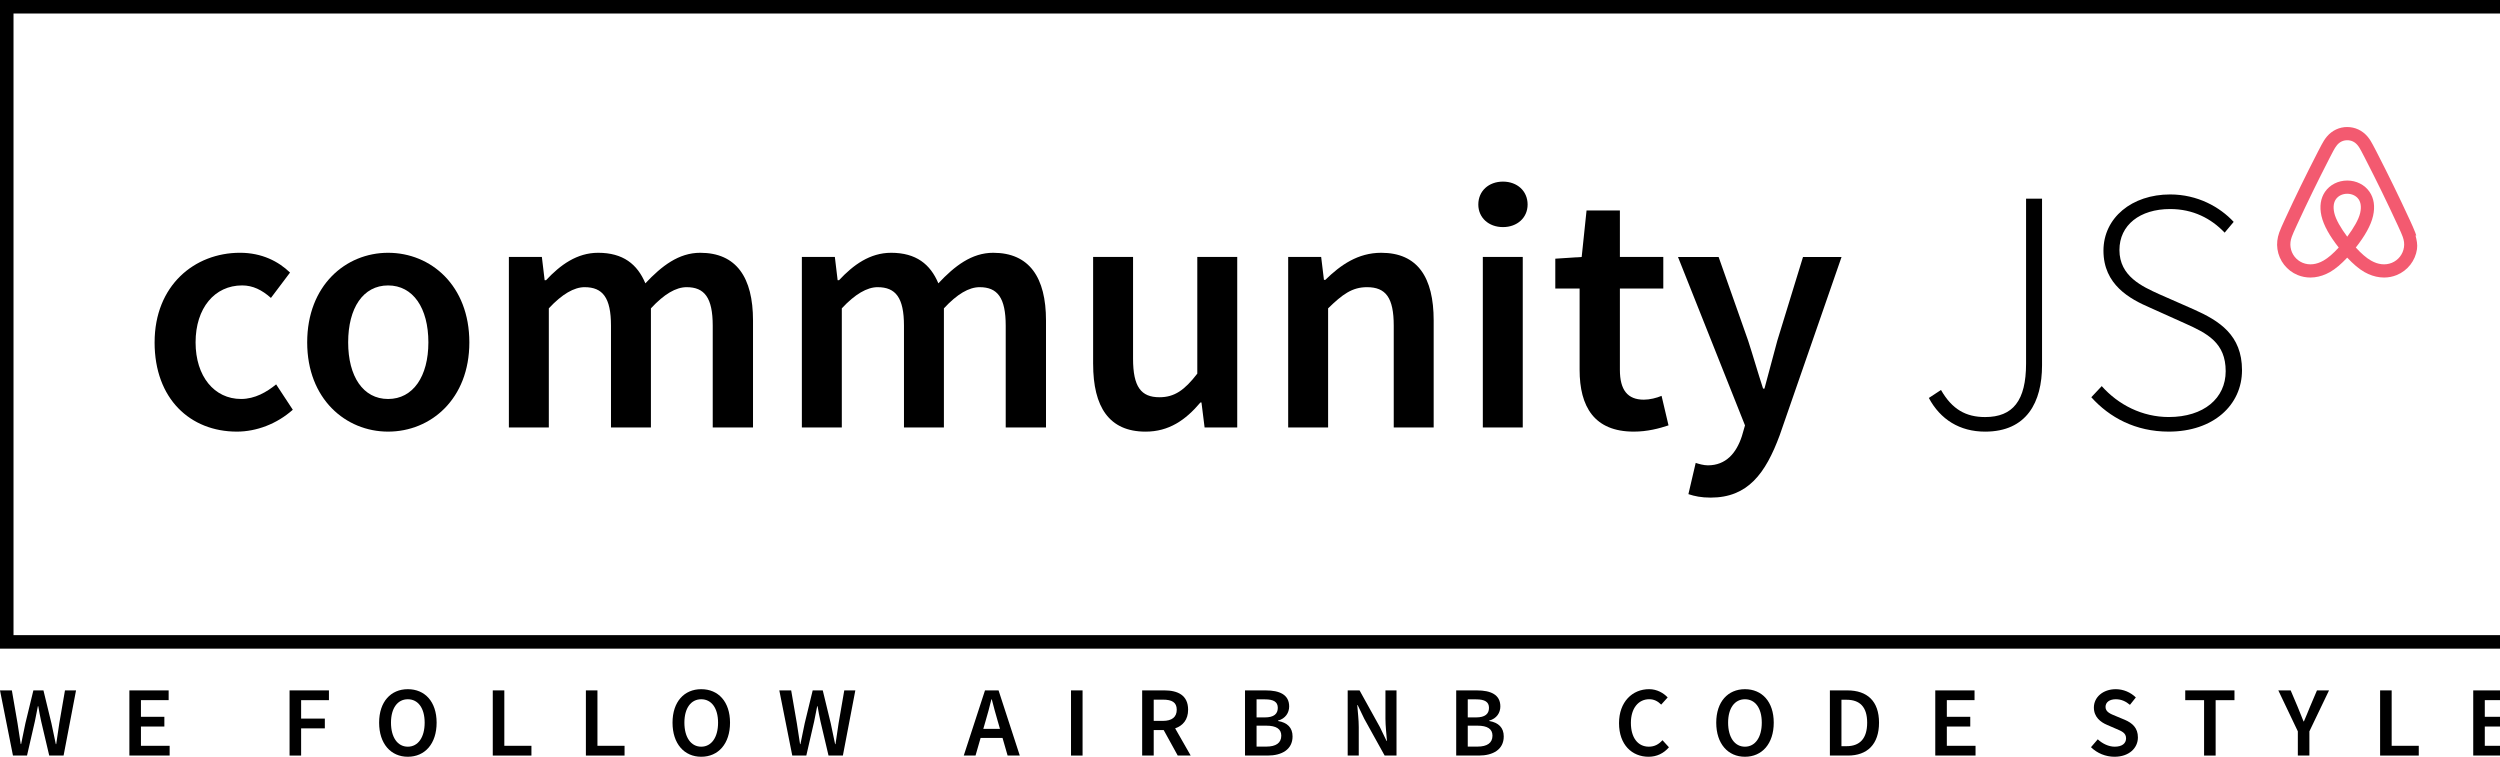
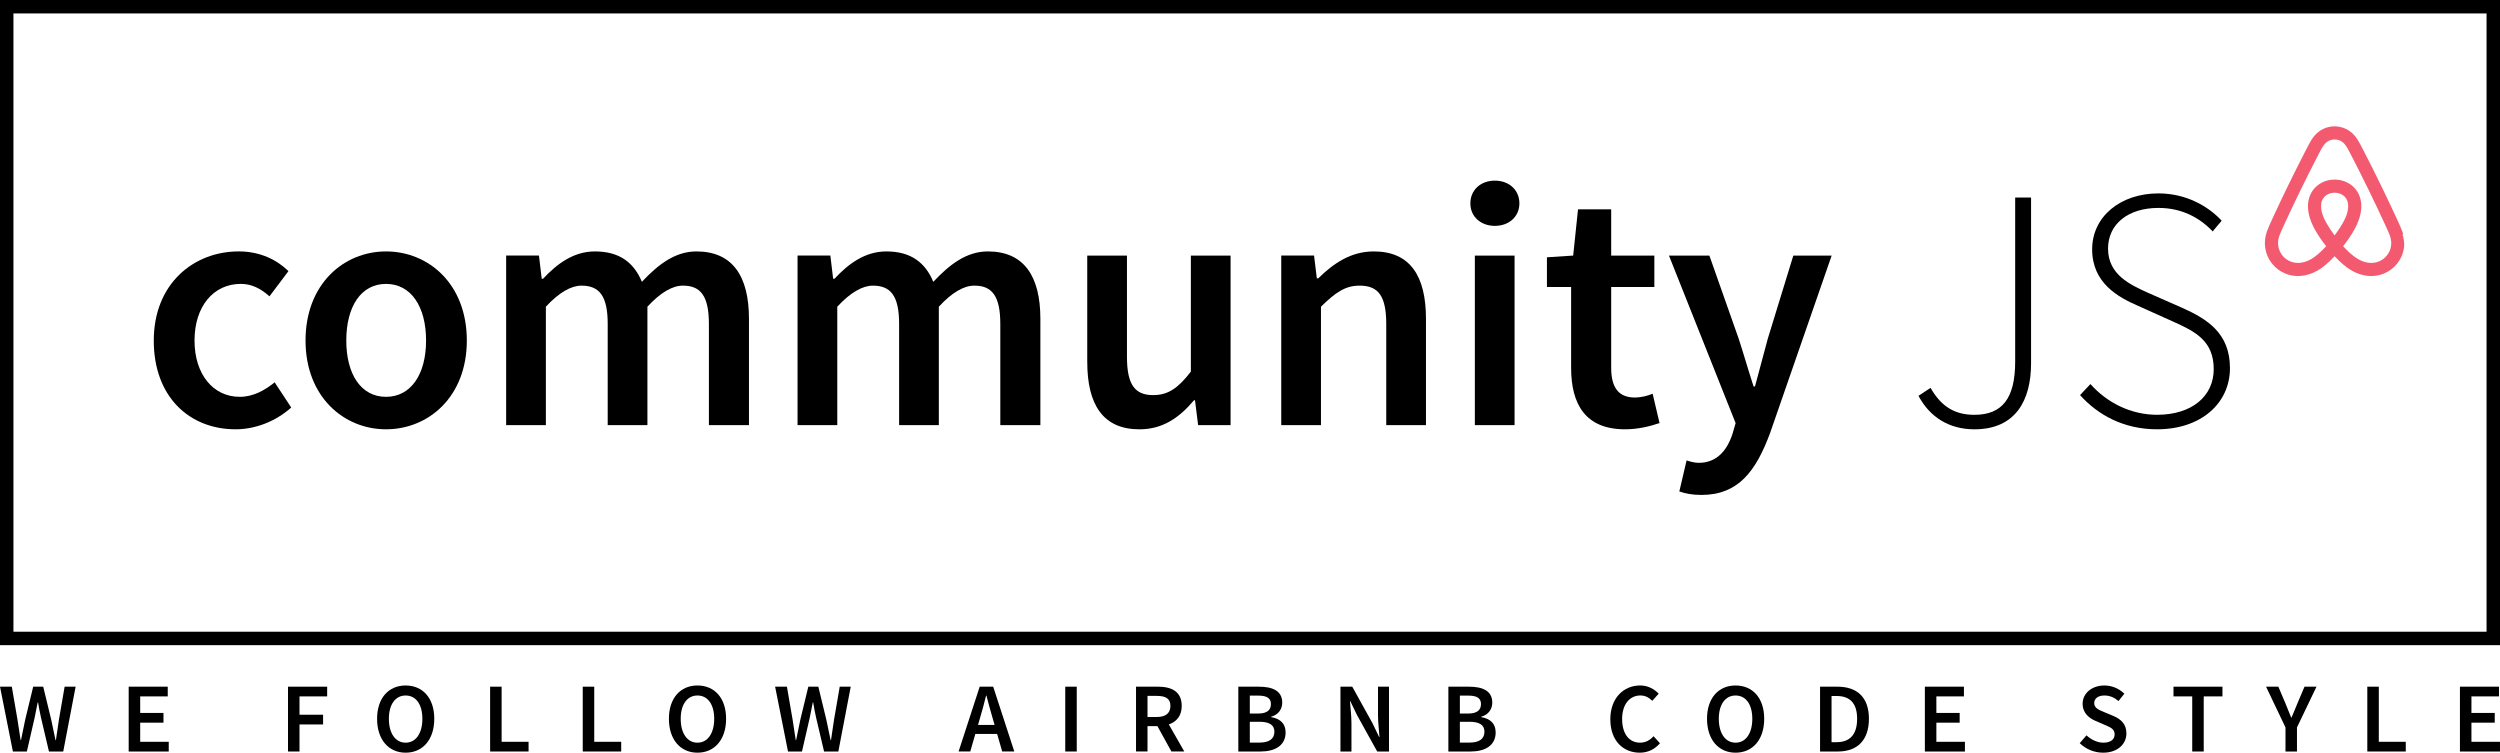
- <svg xmlns="http://www.w3.org/2000/svg" id="svg60392" version="1.1" width="185" height="56" xml:space="preserve">
+ <svg xmlns="http://www.w3.org/2000/svg" id="svg60392" version="1.1" width="186" height="56" xml:space="preserve">
  <defs id="defs60396">
    <clipPath clipPathUnits="userSpaceOnUse" id="clipPath60412">
      <path d="M 0,0 612,0 612,792 0,792 0,0 Z" id="path60414" />
    </clipPath>
    <clipPath clipPathUnits="userSpaceOnUse" id="clipPath60460">
      <path d="M 0,0 612,0 612,792 0,792 0,0 Z" id="path60462" />
    </clipPath>
    <clipPath clipPathUnits="userSpaceOnUse" id="clipPath60784">
      <path d="m 42.012,594.019 160.988,0 0,58.501 -160.988,0 0,-58.501 z" id="path60786" />
    </clipPath>
    <clipPath clipPathUnits="userSpaceOnUse" id="clipPath60796">
      <path d="m 42,594.019 161,0 0,58.501 -161,0 0,-58.501 z" id="path60798" />
    </clipPath>
    <clipPath clipPathUnits="userSpaceOnUse" id="clipPath61309">
      <path d="m 243,719.92 123,0 0,-55.2 -123,0 0,55.2 z" id="path61311" />
    </clipPath>
    <clipPath clipPathUnits="userSpaceOnUse" id="clipPath61315">
      <path d="m 243,664.72 123,0 0,55.2 -123,0 0,-55.2 z" id="path61317" />
    </clipPath>
  </defs>
  <path style="color:#000000;font-style:normal;font-variant:normal;font-weight:normal;font-stretch:normal;font-size:medium;line-height:normal;font-family:sans-serif;text-indent:0;text-align:start;text-decoration:none;text-decoration-line:none;text-decoration-style:solid;text-decoration-color:#000000;letter-spacing:normal;word-spacing:normal;text-transform:none;direction:ltr;block-progression:tb;writing-mode:lr-tb;baseline-shift:baseline;text-anchor:start;white-space:normal;clip-rule:nonzero;display:inline;overflow:visible;visibility:visible;opacity:1;isolation:auto;mix-blend-mode:normal;color-interpolation:sRGB;color-interpolation-filters:linearRGB;solid-color:#000000;solid-opacity:1;fill:#000000;fill-opacity:1;fill-rule:nonzero;stroke:none;stroke-width:1;stroke-linecap:butt;stroke-linejoin:miter;stroke-miterlimit:4;stroke-dasharray:none;stroke-dashoffset:0;stroke-opacity:1;color-rendering:auto;image-rendering:auto;shape-rendering:auto;text-rendering:auto;enable-background:accumulate" d="M 0,0 0,0.5 0,48 186,48 186,0 Z m 1,1 184,0 0,46 -184,0 z" id="rect3429" />
  <path style="fill:#f35a70;fill-opacity:1;fill-rule:nonzero;stroke:none;stroke-width:0.3;stroke-miterlimit:4;stroke-dasharray:none;stroke-opacity:1" d="m 173.695,9.399 c -0.58,0 -1.116,0.251 -1.499,0.7 -0.177,0.208 -0.299,0.425 -0.406,0.624 -0.092,0.172 -0.182,0.347 -0.269,0.515 l -0.033,0.065 c -0.839,1.631 -1.646,3.283 -2.397,4.915 l -0.011,0.024 c -0.083,0.179 -0.168,0.365 -0.25,0.552 -0.054,0.123 -0.112,0.259 -0.163,0.402 -0.149,0.419 -0.196,0.828 -0.137,1.238 0.123,0.859 0.699,1.595 1.502,1.921 0.298,0.121 0.614,0.183 0.939,0.183 0.1,0 0.201,-0.007 0.302,-0.019 0.385,-0.045 0.769,-0.175 1.143,-0.385 0.422,-0.238 0.839,-0.604 1.278,-1.069 0.44,0.465 0.857,0.831 1.278,1.069 0.374,0.21 0.758,0.341 1.143,0.385 0.101,0.012 0.202,0.019 0.302,0.019 0.325,0 0.641,-0.062 0.939,-0.183 0.804,-0.326 1.38,-1.062 1.502,-1.921 0.048,-0.335 -0.02,-0.672 -0.111,-1.012 l 0.059,0.013 -0.083,-0.239 c -0.051,-0.142 -0.111,-0.277 -0.165,-0.4 l 0,-0.002 c -0.084,-0.19 -0.17,-0.379 -0.254,-0.561 l -0.008,-0.013 0,-0.002 c -0.752,-1.632 -1.558,-3.285 -2.397,-4.915 l -0.035,-0.07 c -0.085,-0.166 -0.175,-0.339 -0.267,-0.509 -0.107,-0.199 -0.228,-0.418 -0.406,-0.626 -0.383,-0.449 -0.919,-0.698 -1.499,-0.698 z m 0,0.978 c 0.298,0 0.553,0.117 0.756,0.356 0.11,0.128 0.198,0.284 0.289,0.454 0.087,0.162 0.173,0.331 0.258,0.495 l 0.035,0.069 c 0.833,1.618 1.633,3.259 2.379,4.878 l 0.008,0.015 c 0.083,0.18 0.168,0.367 0.248,0.548 0.056,0.126 0.099,0.23 0.135,0.333 0.099,0.279 0.127,0.517 0.091,0.771 -0.074,0.515 -0.421,0.959 -0.902,1.154 -0.237,0.096 -0.496,0.131 -0.761,0.1 -0.255,-0.03 -0.507,-0.115 -0.776,-0.267 -0.351,-0.198 -0.719,-0.523 -1.126,-0.965 0.658,-0.838 1.116,-1.627 1.278,-2.342 0.078,-0.344 0.097,-0.674 0.05,-0.98 -0.045,-0.295 -0.15,-0.565 -0.311,-0.8 -0.36,-0.526 -0.978,-0.836 -1.649,-0.836 -0.67,0 -1.287,0.31 -1.647,0.836 -0.161,0.236 -0.266,0.506 -0.311,0.8 -0.047,0.305 -0.03,0.636 0.048,0.98 0.163,0.715 0.62,1.503 1.278,2.342 -0.407,0.442 -0.776,0.768 -1.126,0.965 -0.269,0.152 -0.521,0.237 -0.776,0.267 -0.266,0.031 -0.525,-0.004 -0.761,-0.1 -0.482,-0.196 -0.827,-0.639 -0.9,-1.154 -0.036,-0.254 -0.01,-0.492 0.089,-0.771 0.037,-0.104 0.08,-0.207 0.135,-0.333 0.079,-0.179 0.163,-0.362 0.245,-0.539 l 0.011,-0.024 c 0.746,-1.619 1.546,-3.26 2.379,-4.878 l 0.033,-0.065 c 0.085,-0.165 0.172,-0.335 0.259,-0.498 0.091,-0.17 0.18,-0.325 0.289,-0.454 0.203,-0.238 0.457,-0.356 0.756,-0.356 z m 0,3.961 c 0.356,0 0.669,0.156 0.843,0.409 0.077,0.112 0.127,0.246 0.15,0.398 0.027,0.177 0.017,0.383 -0.035,0.613 -0.112,0.491 -0.479,1.11 -0.958,1.758 -0.479,-0.648 -0.846,-1.269 -0.958,-1.76 -0.052,-0.23 -0.062,-0.437 -0.035,-0.613 0.023,-0.152 0.075,-0.284 0.152,-0.396 0.173,-0.253 0.485,-0.409 0.841,-0.409 z" id="path3413" />
  <g style="font-style:normal;font-variant:normal;font-weight:bold;font-stretch:normal;font-size:25.697px;line-height:125%;font-family:'Source Sans Pro';-inkscape-font-specification:'Source Sans Pro Bold';letter-spacing:0px;word-spacing:0px;fill:#000000;fill-opacity:1;stroke:none;stroke-width:1px;stroke-linecap:butt;stroke-linejoin:miter;stroke-opacity:1" id="text3421">
    <path d="m 11.44,25.336 c 0,4.189 2.647,6.604 6.09,6.604 1.439,0 2.955,-0.565 4.137,-1.619 l -1.233,-1.876 c -0.694,0.565 -1.568,1.079 -2.595,1.079 -1.979,0 -3.366,-1.67 -3.366,-4.189 0,-2.544 1.413,-4.214 3.443,-4.214 0.797,0 1.465,0.334 2.133,0.925 l 1.413,-1.876 c -0.848,-0.822 -2.081,-1.465 -3.7,-1.465 -3.366,0 -6.321,2.415 -6.321,6.63 z" style="font-style:normal;font-variant:normal;font-weight:600;font-stretch:normal;font-family:'Source Sans Pro';-inkscape-font-specification:'Source Sans Pro Semi-Bold'" id="path4367" />
    <path d="m 22.732,25.336 c 0,4.189 2.852,6.604 5.987,6.604 3.161,0 6.013,-2.415 6.013,-6.604 0,-4.214 -2.852,-6.63 -6.013,-6.63 -3.135,0 -5.987,2.415 -5.987,6.63 z m 3.032,0 c 0,-2.544 1.105,-4.214 2.955,-4.214 1.85,0 2.981,1.67 2.981,4.214 0,2.518 -1.131,4.189 -2.981,4.189 -1.85,0 -2.955,-1.67 -2.955,-4.189 z" style="font-style:normal;font-variant:normal;font-weight:600;font-stretch:normal;font-family:'Source Sans Pro';-inkscape-font-specification:'Source Sans Pro Semi-Bold'" id="path4369" />
    <path d="m 37.658,31.632 2.955,0 0,-8.814 c 0.976,-1.054 1.876,-1.567 2.647,-1.567 1.336,0 1.953,0.771 1.953,2.852 l 0,7.529 2.955,0 0,-8.814 c 0.976,-1.054 1.85,-1.567 2.647,-1.567 1.311,0 1.927,0.771 1.927,2.852 l 0,7.529 2.981,0 0,-7.915 c 0,-3.186 -1.233,-5.011 -3.906,-5.011 -1.593,0 -2.852,0.976 -4.06,2.261 -0.591,-1.413 -1.645,-2.261 -3.495,-2.261 -1.568,0 -2.801,0.899 -3.855,2.03 l -0.103,0 -0.206,-1.722 -2.441,0 0,12.617 z" style="font-style:normal;font-variant:normal;font-weight:600;font-stretch:normal;font-family:'Source Sans Pro';-inkscape-font-specification:'Source Sans Pro Semi-Bold'" id="path4371" />
    <path d="m 59.339,31.632 2.955,0 0,-8.814 c 0.976,-1.054 1.876,-1.567 2.647,-1.567 1.336,0 1.953,0.771 1.953,2.852 l 0,7.529 2.955,0 0,-8.814 c 0.976,-1.054 1.85,-1.567 2.647,-1.567 1.311,0 1.927,0.771 1.927,2.852 l 0,7.529 2.981,0 0,-7.915 c 0,-3.186 -1.233,-5.011 -3.906,-5.011 -1.593,0 -2.852,0.976 -4.06,2.261 -0.591,-1.413 -1.645,-2.261 -3.495,-2.261 -1.568,0 -2.801,0.899 -3.855,2.03 l -0.103,0 -0.206,-1.722 -2.441,0 0,12.617 z" style="font-style:normal;font-variant:normal;font-weight:600;font-stretch:normal;font-family:'Source Sans Pro';-inkscape-font-specification:'Source Sans Pro Semi-Bold'" id="path4373" />
    <path d="m 80.892,26.93 c 0,3.186 1.182,5.011 3.88,5.011 1.722,0 2.955,-0.848 4.06,-2.159 l 0.077,0 0.231,1.85 2.415,0 0,-12.617 -2.955,0 0,8.634 c -0.951,1.233 -1.696,1.747 -2.801,1.747 -1.362,0 -1.953,-0.771 -1.953,-2.852 l 0,-7.529 -2.955,0 0,7.915 z" style="font-style:normal;font-variant:normal;font-weight:600;font-stretch:normal;font-family:'Source Sans Pro';-inkscape-font-specification:'Source Sans Pro Semi-Bold'" id="path4375" />
    <path d="m 95.325,31.632 2.955,0 0,-8.814 c 1.054,-1.028 1.773,-1.567 2.878,-1.567 1.388,0 1.979,0.771 1.979,2.852 l 0,7.529 2.955,0 0,-7.915 c 0,-3.186 -1.182,-5.011 -3.88,-5.011 -1.722,0 -3.007,0.899 -4.137,2.004 l -0.103,0 -0.206,-1.696 -2.441,0 0,12.617 z" style="font-style:normal;font-variant:normal;font-weight:600;font-stretch:normal;font-family:'Source Sans Pro';-inkscape-font-specification:'Source Sans Pro Semi-Bold'" id="path4377" />
    <path d="m 111.219,16.805 c 1.054,0 1.824,-0.694 1.824,-1.67 0,-1.002 -0.771,-1.696 -1.824,-1.696 -1.054,0 -1.824,0.694 -1.824,1.696 0,0.976 0.771,1.67 1.824,1.67 z m -1.49,14.827 2.955,0 0,-12.617 -2.955,0 0,12.617 z" style="font-style:normal;font-variant:normal;font-weight:600;font-stretch:normal;font-family:'Source Sans Pro';-inkscape-font-specification:'Source Sans Pro Semi-Bold'" id="path4379" />
    <path d="m 116.891,27.366 c 0,2.724 1.079,4.574 4.009,4.574 1.002,0 1.876,-0.231 2.57,-0.463 l -0.514,-2.184 c -0.36,0.154 -0.874,0.283 -1.311,0.283 -1.208,0 -1.773,-0.72 -1.773,-2.21 l 0,-6.013 3.212,0 0,-2.338 -3.212,0 0,-3.443 -2.467,0 -0.36,3.443 -1.953,0.128 0,2.21 1.799,0 0,6.013 z" style="font-style:normal;font-variant:normal;font-weight:600;font-stretch:normal;font-family:'Source Sans Pro';-inkscape-font-specification:'Source Sans Pro Semi-Bold'" id="path4381" />
    <path d="m 125.482,34.253 -0.54,2.313 c 0.463,0.154 0.951,0.257 1.645,0.257 2.75,0 4.06,-1.773 5.114,-4.625 l 4.574,-13.182 -2.852,0 -1.902,6.193 c -0.308,1.131 -0.642,2.39 -0.951,3.546 l -0.103,0 c -0.385,-1.182 -0.745,-2.441 -1.105,-3.546 l -2.184,-6.193 -3.007,0 4.959,12.463 -0.231,0.797 c -0.411,1.259 -1.182,2.159 -2.518,2.159 -0.308,0 -0.668,-0.103 -0.899,-0.18 z" style="font-style:normal;font-variant:normal;font-weight:600;font-stretch:normal;font-family:'Source Sans Pro';-inkscape-font-specification:'Source Sans Pro Semi-Bold'" id="path4383" />
    <path d="m 142.734,29.448 c 0.848,1.593 2.287,2.493 4.163,2.493 3.084,0 4.214,-2.184 4.214,-4.908 l 0,-12.334 -1.182,0 0,12.206 c 0,2.75 -0.976,3.957 -3.032,3.957 -1.413,0 -2.441,-0.565 -3.263,-2.004 l -0.899,0.591 z" style="font-style:normal;font-variant:normal;font-weight:300;font-stretch:normal;font-family:'Source Sans Pro';-inkscape-font-specification:'Source Sans Pro Light'" id="path4385" />
    <path d="m 154.757,29.396 c 1.336,1.49 3.263,2.544 5.73,2.544 3.289,0 5.422,-1.953 5.422,-4.548 0,-2.595 -1.67,-3.649 -3.572,-4.497 l -2.57,-1.131 c -1.233,-0.565 -2.929,-1.311 -2.929,-3.263 0,-1.85 1.516,-3.032 3.752,-3.032 1.696,0 3.032,0.694 4.034,1.747 l 0.668,-0.797 c -1.028,-1.105 -2.672,-2.03 -4.702,-2.03 -2.827,0 -4.934,1.722 -4.934,4.163 0,2.518 1.953,3.572 3.443,4.214 l 2.57,1.156 c 1.67,0.745 3.032,1.439 3.032,3.546 0,2.004 -1.619,3.392 -4.214,3.392 -1.953,0 -3.726,-0.899 -4.959,-2.287 l -0.771,0.822 z" style="font-style:normal;font-variant:normal;font-weight:300;font-stretch:normal;font-family:'Source Sans Pro';-inkscape-font-specification:'Source Sans Pro Light'" id="path4387" />
  </g>
  <g style="font-style:normal;font-variant:normal;font-weight:600;font-stretch:normal;font-size:7.375px;line-height:125%;font-family:'Source Sans Pro';-inkscape-font-specification:'Source Sans Pro Semi-Bold';letter-spacing:3.19px;word-spacing:0px;fill:#000000;fill-opacity:1;stroke:none;stroke-width:1px;stroke-linecap:butt;stroke-linejoin:miter;stroke-opacity:1" id="text3425">
-     <path d="m 0.959,55.912 1.04,0 0.583,-2.537 c 0.081,-0.376 0.155,-0.745 0.221,-1.114 l 0.029,0 c 0.059,0.369 0.133,0.737 0.214,1.114 l 0.597,2.537 1.062,0 0.922,-4.823 -0.819,0 -0.42,2.434 c -0.074,0.509 -0.155,1.025 -0.229,1.541 l -0.029,0 C 4.019,54.547 3.916,54.024 3.805,53.522 l -0.59,-2.434 -0.745,0 -0.59,2.434 c -0.111,0.509 -0.214,1.032 -0.317,1.541 l -0.029,0 C 1.46,54.555 1.379,54.038 1.298,53.522 L 0.878,51.088 0,51.088 0.959,55.912 Z" style="" id="path4320" />
-     <path d="m 9.575,55.912 2.979,0 0,-0.723 -2.124,0 0,-1.423 1.733,0 0,-0.723 -1.733,0 0,-1.232 2.05,0 0,-0.723 -2.906,0 0,4.823 z" style="" id="path4322" />
-     <path d="m 21.428,55.912 0.855,0 0,-2.013 1.755,0 0,-0.723 -1.755,0 0,-1.364 2.058,0 0,-0.723 -2.913,0 0,4.823 z" style="" id="path4324" />
-     <path d="m 30.179,56 c 1.261,0 2.131,-0.959 2.131,-2.522 0,-1.556 -0.87,-2.478 -2.131,-2.478 -1.254,0 -2.124,0.922 -2.124,2.478 0,1.563 0.87,2.522 2.124,2.522 z m 0,-0.745 c -0.76,0 -1.246,-0.693 -1.246,-1.777 0,-1.077 0.487,-1.733 1.246,-1.733 0.76,0 1.246,0.656 1.246,1.733 0,1.084 -0.487,1.777 -1.246,1.777 z" style="" id="path4326" />
-     <path d="m 36.465,55.912 2.861,0 0,-0.723 -2.006,0 0,-4.1 -0.855,0 0,4.823 z" style="" id="path4328" />
-     <path d="m 43.356,55.912 2.861,0 0,-0.723 -2.006,0 0,-4.1 -0.855,0 0,4.823 z" style="" id="path4330" />
-     <path d="m 51.891,56 c 1.261,0 2.131,-0.959 2.131,-2.522 0,-1.556 -0.87,-2.478 -2.131,-2.478 -1.254,0 -2.124,0.922 -2.124,2.478 0,1.563 0.87,2.522 2.124,2.522 z m 0,-0.745 c -0.76,0 -1.246,-0.693 -1.246,-1.777 0,-1.077 0.487,-1.733 1.246,-1.733 0.76,0 1.246,0.656 1.246,1.733 0,1.084 -0.487,1.777 -1.246,1.777 z" style="" id="path4332" />
-     <path d="m 58.627,55.912 1.04,0 0.583,-2.537 c 0.081,-0.376 0.155,-0.745 0.221,-1.114 l 0.029,0 c 0.059,0.369 0.133,0.737 0.214,1.114 l 0.597,2.537 1.062,0 0.922,-4.823 -0.819,0 -0.42,2.434 c -0.074,0.509 -0.155,1.025 -0.229,1.541 l -0.029,0 c -0.111,-0.516 -0.214,-1.04 -0.324,-1.541 l -0.59,-2.434 -0.745,0 -0.59,2.434 c -0.111,0.509 -0.214,1.032 -0.317,1.541 l -0.029,0 c -0.074,-0.509 -0.155,-1.025 -0.236,-1.541 l -0.42,-2.434 -0.878,0 0.959,4.823 z" style="" id="path4334" />
-     <path d="m 72.765,53.935 0.17,-0.59 c 0.155,-0.509 0.295,-1.055 0.428,-1.593 l 0.029,0 c 0.14,0.531 0.28,1.084 0.435,1.593 l 0.17,0.59 -1.232,0 z m 1.799,1.976 0.9,0 -1.571,-4.823 -1.003,0 -1.571,4.823 0.87,0 0.376,-1.305 1.622,0 0.376,1.305 z" style="" id="path4336" />
-     <path d="m 79.255,55.912 0.855,0 0,-4.823 -0.855,0 0,4.823 z" style="" id="path4338" />
-     <path d="m 85.375,51.774 0.686,0 c 0.656,0 1.018,0.192 1.018,0.745 0,0.546 -0.361,0.826 -1.018,0.826 l -0.686,0 0,-1.571 z m 2.736,4.137 -1.15,-2.013 c 0.575,-0.199 0.959,-0.642 0.959,-1.379 0,-1.077 -0.767,-1.431 -1.77,-1.431 l -1.63,0 0,4.823 0.855,0 0,-1.888 0.737,0 1.04,1.888 0.959,0 z" style="" id="path4340" />
-     <path d="m 92.131,55.912 1.667,0 c 1.062,0 1.851,-0.45 1.851,-1.416 0,-0.649 -0.383,-1.025 -1.077,-1.143 l 0,-0.029 c 0.56,-0.147 0.826,-0.59 0.826,-1.047 0,-0.885 -0.73,-1.187 -1.726,-1.187 l -1.541,0 0,4.823 z m 0.855,-2.824 0,-1.335 0.627,0 c 0.627,0 0.944,0.184 0.944,0.627 0,0.45 -0.288,0.708 -0.959,0.708 l -0.612,0 z m 0,2.161 0,-1.549 0.723,0 c 0.723,0 1.106,0.236 1.106,0.737 0,0.546 -0.398,0.811 -1.106,0.811 l -0.723,0 z" style="" id="path4342" />
-     <path d="m 99.729,55.912 0.819,0 0,-2.109 c 0,-0.538 -0.074,-1.121 -0.111,-1.63 l 0.029,0 0.494,1.025 1.504,2.714 0.878,0 0,-4.823 -0.819,0 0,2.094 c 0,0.538 0.074,1.15 0.111,1.645 l -0.029,0 -0.494,-1.025 -1.504,-2.714 -0.878,0 0,4.823 z" style="" id="path4344" />
-     <path d="m 107.759,55.912 1.667,0 c 1.062,0 1.851,-0.45 1.851,-1.416 0,-0.649 -0.383,-1.025 -1.077,-1.143 l 0,-0.029 c 0.56,-0.147 0.826,-0.59 0.826,-1.047 0,-0.885 -0.73,-1.187 -1.726,-1.187 l -1.541,0 0,4.823 z m 0.855,-2.824 0,-1.335 0.627,0 c 0.627,0 0.944,0.184 0.944,0.627 0,0.45 -0.288,0.708 -0.959,0.708 l -0.612,0 z m 0,2.161 0,-1.549 0.723,0 c 0.723,0 1.106,0.236 1.106,0.737 0,0.546 -0.398,0.811 -1.106,0.811 l -0.723,0 z" style="" id="path4346" />
-     <path d="m 119.808,53.515 c 0,1.6 0.959,2.485 2.19,2.485 0.605,0 1.114,-0.251 1.504,-0.701 l -0.479,-0.524 c -0.273,0.302 -0.583,0.479 -1.01,0.479 -0.811,0 -1.327,-0.664 -1.327,-1.763 0,-1.084 0.56,-1.748 1.357,-1.748 0.369,0 0.642,0.155 0.885,0.398 l 0.479,-0.531 c -0.302,-0.324 -0.789,-0.612 -1.372,-0.612 -1.239,0 -2.227,0.937 -2.227,2.515 z" style="" id="path4348" />
-     <path d="m 129.126,56 c 1.261,0 2.131,-0.959 2.131,-2.522 0,-1.556 -0.87,-2.478 -2.131,-2.478 -1.254,0 -2.124,0.922 -2.124,2.478 0,1.563 0.87,2.522 2.124,2.522 z m 0,-0.745 c -0.76,0 -1.246,-0.693 -1.246,-1.777 0,-1.077 0.487,-1.733 1.246,-1.733 0.76,0 1.246,0.656 1.246,1.733 0,1.084 -0.487,1.777 -1.246,1.777 z" style="" id="path4350" />
-     <path d="m 135.412,55.912 1.335,0 c 1.431,0 2.301,-0.833 2.301,-2.434 0,-1.593 -0.87,-2.389 -2.345,-2.389 l -1.291,0 0,4.823 z m 0.855,-0.693 0,-3.437 0.376,0 c 0.973,0 1.527,0.516 1.527,1.696 0,1.187 -0.553,1.74 -1.527,1.74 l -0.376,0 z" style="" id="path4352" />
-     <path d="m 143.211,55.912 2.979,0 0,-0.723 -2.124,0 0,-1.423 1.733,0 0,-0.723 -1.733,0 0,-1.232 2.05,0 0,-0.723 -2.906,0 0,4.823 z" style="" id="path4354" />
-     <path d="m 154.732,55.292 c 0.457,0.45 1.091,0.708 1.74,0.708 1.084,0 1.733,-0.649 1.733,-1.431 0,-0.701 -0.406,-1.062 -0.973,-1.305 l -0.656,-0.273 c -0.398,-0.162 -0.767,-0.302 -0.767,-0.678 0,-0.354 0.302,-0.568 0.76,-0.568 0.413,0 0.737,0.155 1.047,0.413 l 0.435,-0.546 c -0.376,-0.376 -0.922,-0.612 -1.482,-0.612 -0.944,0 -1.622,0.59 -1.622,1.357 0,0.708 0.501,1.084 0.973,1.283 l 0.664,0.288 c 0.435,0.184 0.745,0.31 0.745,0.708 0,0.376 -0.295,0.619 -0.841,0.619 -0.442,0 -0.907,-0.221 -1.254,-0.546 l -0.501,0.583 z" style="" id="path4356" />
-     <path d="m 163.102,55.912 0.855,0 0,-4.1 1.394,0 0,-0.723 -3.643,0 0,0.723 1.394,0 0,4.1 z" style="" id="path4358" />
-     <path d="m 170.04,55.912 0.855,0 0,-1.792 1.453,-3.031 -0.892,0 -0.524,1.232 c -0.14,0.361 -0.288,0.693 -0.442,1.062 l -0.029,0 c -0.155,-0.369 -0.288,-0.701 -0.428,-1.062 l -0.524,-1.232 -0.914,0 1.445,3.031 0,1.792 z" style="" id="path4360" />
-     <path d="m 176.128,55.912 2.861,0 0,-0.723 -2.006,0 0,-4.1 -0.855,0 0,4.823 z" style="" id="path4362" />
-     <path d="m 183.02,55.912 2.979,0 0,-0.723 -2.124,0 0,-1.423 1.733,0 0,-0.723 -1.733,0 0,-1.232 2.05,0 0,-0.723 -2.906,0 0,4.823 z" style="" id="path4364" />
+     <path d="m 0.959,55.912 1.04,0 0.583,-2.537 c 0.081,-0.376 0.155,-0.745 0.221,-1.114 l 0.029,0 c 0.059,0.369 0.133,0.737 0.214,1.114 l 0.597,2.537 1.062,0 0.922,-4.823 -0.819,0 -0.42,2.434 c -0.074,0.509 -0.155,1.025 -0.229,1.541 l -0.029,0 C 4.019,54.547 3.916,54.024 3.805,53.522 l -0.59,-2.434 -0.745,0 -0.59,2.434 c -0.111,0.509 -0.214,1.032 -0.317,1.541 l -0.029,0 C 1.46,54.555 1.379,54.038 1.298,53.522 L 0.878,51.088 0,51.088 0.959,55.912 Z" id="path4320" />
+     <path d="m 9.575,55.912 2.979,0 0,-0.723 -2.124,0 0,-1.423 1.733,0 0,-0.723 -1.733,0 0,-1.232 2.05,0 0,-0.723 -2.906,0 0,4.823 z" id="path4322" />
+     <path d="m 21.428,55.912 0.855,0 0,-2.013 1.755,0 0,-0.723 -1.755,0 0,-1.364 2.058,0 0,-0.723 -2.913,0 0,4.823 z" id="path4324" />
+     <path d="m 30.179,56 c 1.261,0 2.131,-0.959 2.131,-2.522 0,-1.556 -0.87,-2.478 -2.131,-2.478 -1.254,0 -2.124,0.922 -2.124,2.478 0,1.563 0.87,2.522 2.124,2.522 z m 0,-0.745 c -0.76,0 -1.246,-0.693 -1.246,-1.777 0,-1.077 0.487,-1.733 1.246,-1.733 0.76,0 1.246,0.656 1.246,1.733 0,1.084 -0.487,1.777 -1.246,1.777 z" id="path4326" />
+     <path d="m 36.465,55.912 2.861,0 0,-0.723 -2.006,0 0,-4.1 -0.855,0 0,4.823 z" id="path4328" />
+     <path d="m 43.356,55.912 2.861,0 0,-0.723 -2.006,0 0,-4.1 -0.855,0 0,4.823 z" id="path4330" />
+     <path d="m 51.891,56 c 1.261,0 2.131,-0.959 2.131,-2.522 0,-1.556 -0.87,-2.478 -2.131,-2.478 -1.254,0 -2.124,0.922 -2.124,2.478 0,1.563 0.87,2.522 2.124,2.522 z m 0,-0.745 c -0.76,0 -1.246,-0.693 -1.246,-1.777 0,-1.077 0.487,-1.733 1.246,-1.733 0.76,0 1.246,0.656 1.246,1.733 0,1.084 -0.487,1.777 -1.246,1.777 z" id="path4332" />
+     <path d="m 58.627,55.912 1.04,0 0.583,-2.537 c 0.081,-0.376 0.155,-0.745 0.221,-1.114 l 0.029,0 c 0.059,0.369 0.133,0.737 0.214,1.114 l 0.597,2.537 1.062,0 0.922,-4.823 -0.819,0 -0.42,2.434 c -0.074,0.509 -0.155,1.025 -0.229,1.541 l -0.029,0 c -0.111,-0.516 -0.214,-1.04 -0.324,-1.541 l -0.59,-2.434 -0.745,0 -0.59,2.434 c -0.111,0.509 -0.214,1.032 -0.317,1.541 l -0.029,0 c -0.074,-0.509 -0.155,-1.025 -0.236,-1.541 l -0.42,-2.434 -0.878,0 0.959,4.823 z" id="path4334" />
+     <path d="m 72.765,53.935 0.17,-0.59 c 0.155,-0.509 0.295,-1.055 0.428,-1.593 l 0.029,0 c 0.14,0.531 0.28,1.084 0.435,1.593 l 0.17,0.59 -1.232,0 z m 1.799,1.976 0.9,0 -1.571,-4.823 -1.003,0 -1.571,4.823 0.87,0 0.376,-1.305 1.622,0 0.376,1.305 z" id="path4336" />
+     <path d="m 79.255,55.912 0.855,0 0,-4.823 -0.855,0 0,4.823 z" id="path4338" />
+     <path d="m 85.375,51.774 0.686,0 c 0.656,0 1.018,0.192 1.018,0.745 0,0.546 -0.361,0.826 -1.018,0.826 l -0.686,0 0,-1.571 z m 2.736,4.137 -1.15,-2.013 c 0.575,-0.199 0.959,-0.642 0.959,-1.379 0,-1.077 -0.767,-1.431 -1.77,-1.431 l -1.63,0 0,4.823 0.855,0 0,-1.888 0.737,0 1.04,1.888 0.959,0 z" id="path4340" />
+     <path d="m 92.131,55.912 1.667,0 c 1.062,0 1.851,-0.45 1.851,-1.416 0,-0.649 -0.383,-1.025 -1.077,-1.143 l 0,-0.029 c 0.56,-0.147 0.826,-0.59 0.826,-1.047 0,-0.885 -0.73,-1.187 -1.726,-1.187 l -1.541,0 0,4.823 z m 0.855,-2.824 0,-1.335 0.627,0 c 0.627,0 0.944,0.184 0.944,0.627 0,0.45 -0.288,0.708 -0.959,0.708 l -0.612,0 z m 0,2.161 0,-1.549 0.723,0 c 0.723,0 1.106,0.236 1.106,0.737 0,0.546 -0.398,0.811 -1.106,0.811 l -0.723,0 z" id="path4342" />
+     <path d="m 99.729,55.912 0.819,0 0,-2.109 c 0,-0.538 -0.074,-1.121 -0.111,-1.63 l 0.029,0 0.494,1.025 1.504,2.714 0.878,0 0,-4.823 -0.819,0 0,2.094 c 0,0.538 0.074,1.15 0.111,1.645 l -0.029,0 -0.494,-1.025 -1.504,-2.714 -0.878,0 0,4.823 z" id="path4344" />
+     <path d="m 107.759,55.912 1.667,0 c 1.062,0 1.851,-0.45 1.851,-1.416 0,-0.649 -0.383,-1.025 -1.077,-1.143 l 0,-0.029 c 0.56,-0.147 0.826,-0.59 0.826,-1.047 0,-0.885 -0.73,-1.187 -1.726,-1.187 l -1.541,0 0,4.823 z m 0.855,-2.824 0,-1.335 0.627,0 c 0.627,0 0.944,0.184 0.944,0.627 0,0.45 -0.288,0.708 -0.959,0.708 l -0.612,0 z m 0,2.161 0,-1.549 0.723,0 c 0.723,0 1.106,0.236 1.106,0.737 0,0.546 -0.398,0.811 -1.106,0.811 l -0.723,0 z" id="path4346" />
+     <path d="m 119.808,53.515 c 0,1.6 0.959,2.485 2.19,2.485 0.605,0 1.114,-0.251 1.504,-0.701 l -0.479,-0.524 c -0.273,0.302 -0.583,0.479 -1.01,0.479 -0.811,0 -1.327,-0.664 -1.327,-1.763 0,-1.084 0.56,-1.748 1.357,-1.748 0.369,0 0.642,0.155 0.885,0.398 l 0.479,-0.531 c -0.302,-0.324 -0.789,-0.612 -1.372,-0.612 -1.239,0 -2.227,0.937 -2.227,2.515 z" id="path4348" />
+     <path d="m 129.126,56 c 1.261,0 2.131,-0.959 2.131,-2.522 0,-1.556 -0.87,-2.478 -2.131,-2.478 -1.254,0 -2.124,0.922 -2.124,2.478 0,1.563 0.87,2.522 2.124,2.522 z m 0,-0.745 c -0.76,0 -1.246,-0.693 -1.246,-1.777 0,-1.077 0.487,-1.733 1.246,-1.733 0.76,0 1.246,0.656 1.246,1.733 0,1.084 -0.487,1.777 -1.246,1.777 z" id="path4350" />
+     <path d="m 135.412,55.912 1.335,0 c 1.431,0 2.301,-0.833 2.301,-2.434 0,-1.593 -0.87,-2.389 -2.345,-2.389 l -1.291,0 0,4.823 z m 0.855,-0.693 0,-3.437 0.376,0 c 0.973,0 1.527,0.516 1.527,1.696 0,1.187 -0.553,1.74 -1.527,1.74 l -0.376,0 z" id="path4352" />
+     <path d="m 143.211,55.912 2.979,0 0,-0.723 -2.124,0 0,-1.423 1.733,0 0,-0.723 -1.733,0 0,-1.232 2.05,0 0,-0.723 -2.906,0 0,4.823 z" id="path4354" />
+     <path d="m 154.732,55.292 c 0.457,0.45 1.091,0.708 1.74,0.708 1.084,0 1.733,-0.649 1.733,-1.431 0,-0.701 -0.406,-1.062 -0.973,-1.305 l -0.656,-0.273 c -0.398,-0.162 -0.767,-0.302 -0.767,-0.678 0,-0.354 0.302,-0.568 0.76,-0.568 0.413,0 0.737,0.155 1.047,0.413 l 0.435,-0.546 c -0.376,-0.376 -0.922,-0.612 -1.482,-0.612 -0.944,0 -1.622,0.59 -1.622,1.357 0,0.708 0.501,1.084 0.973,1.283 l 0.664,0.288 c 0.435,0.184 0.745,0.31 0.745,0.708 0,0.376 -0.295,0.619 -0.841,0.619 -0.442,0 -0.907,-0.221 -1.254,-0.546 l -0.501,0.583 z" id="path4356" />
+     <path d="m 163.102,55.912 0.855,0 0,-4.1 1.394,0 0,-0.723 -3.643,0 0,0.723 1.394,0 0,4.1 z" id="path4358" />
+     <path d="m 170.04,55.912 0.855,0 0,-1.792 1.453,-3.031 -0.892,0 -0.524,1.232 c -0.14,0.361 -0.288,0.693 -0.442,1.062 l -0.029,0 c -0.155,-0.369 -0.288,-0.701 -0.428,-1.062 l -0.524,-1.232 -0.914,0 1.445,3.031 0,1.792 z" id="path4360" />
+     <path d="m 176.128,55.912 2.861,0 0,-0.723 -2.006,0 0,-4.1 -0.855,0 0,4.823 z" id="path4362" />
+     <path d="m 183.02,55.912 2.979,0 0,-0.723 -2.124,0 0,-1.423 1.733,0 0,-0.723 -1.733,0 0,-1.232 2.05,0 0,-0.723 -2.906,0 0,4.823 z" id="path4364" />
  </g>
</svg>
